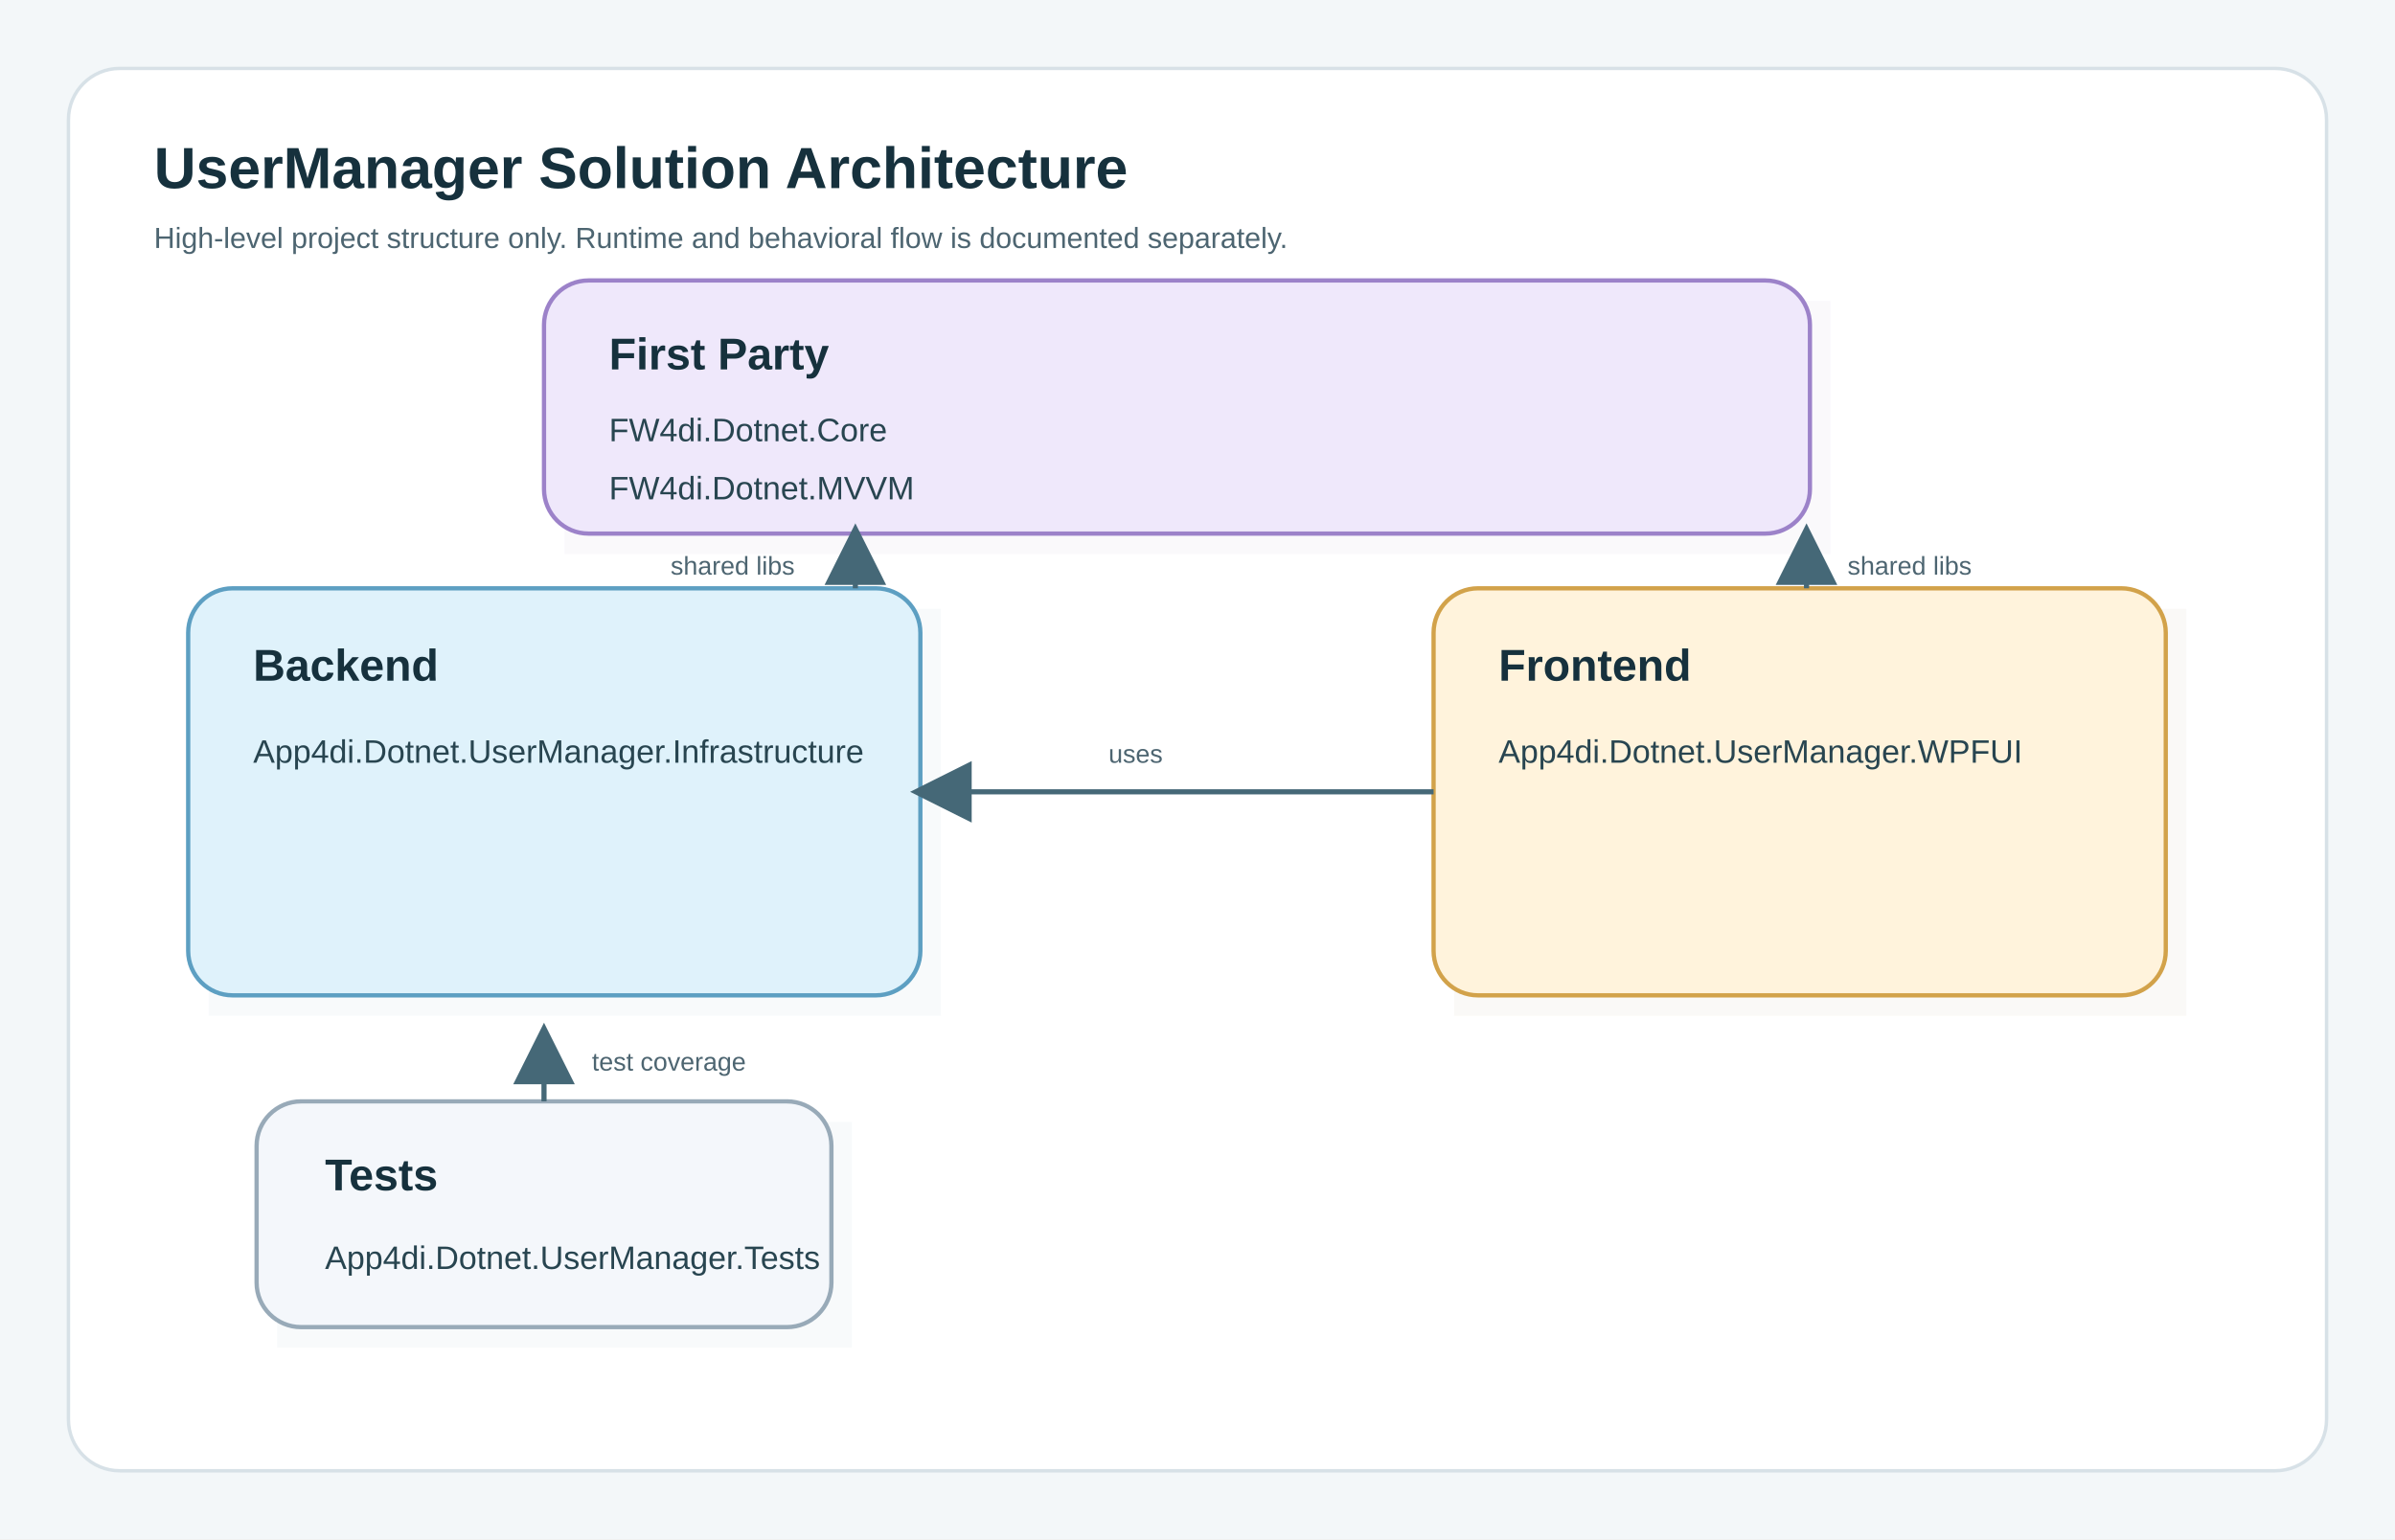
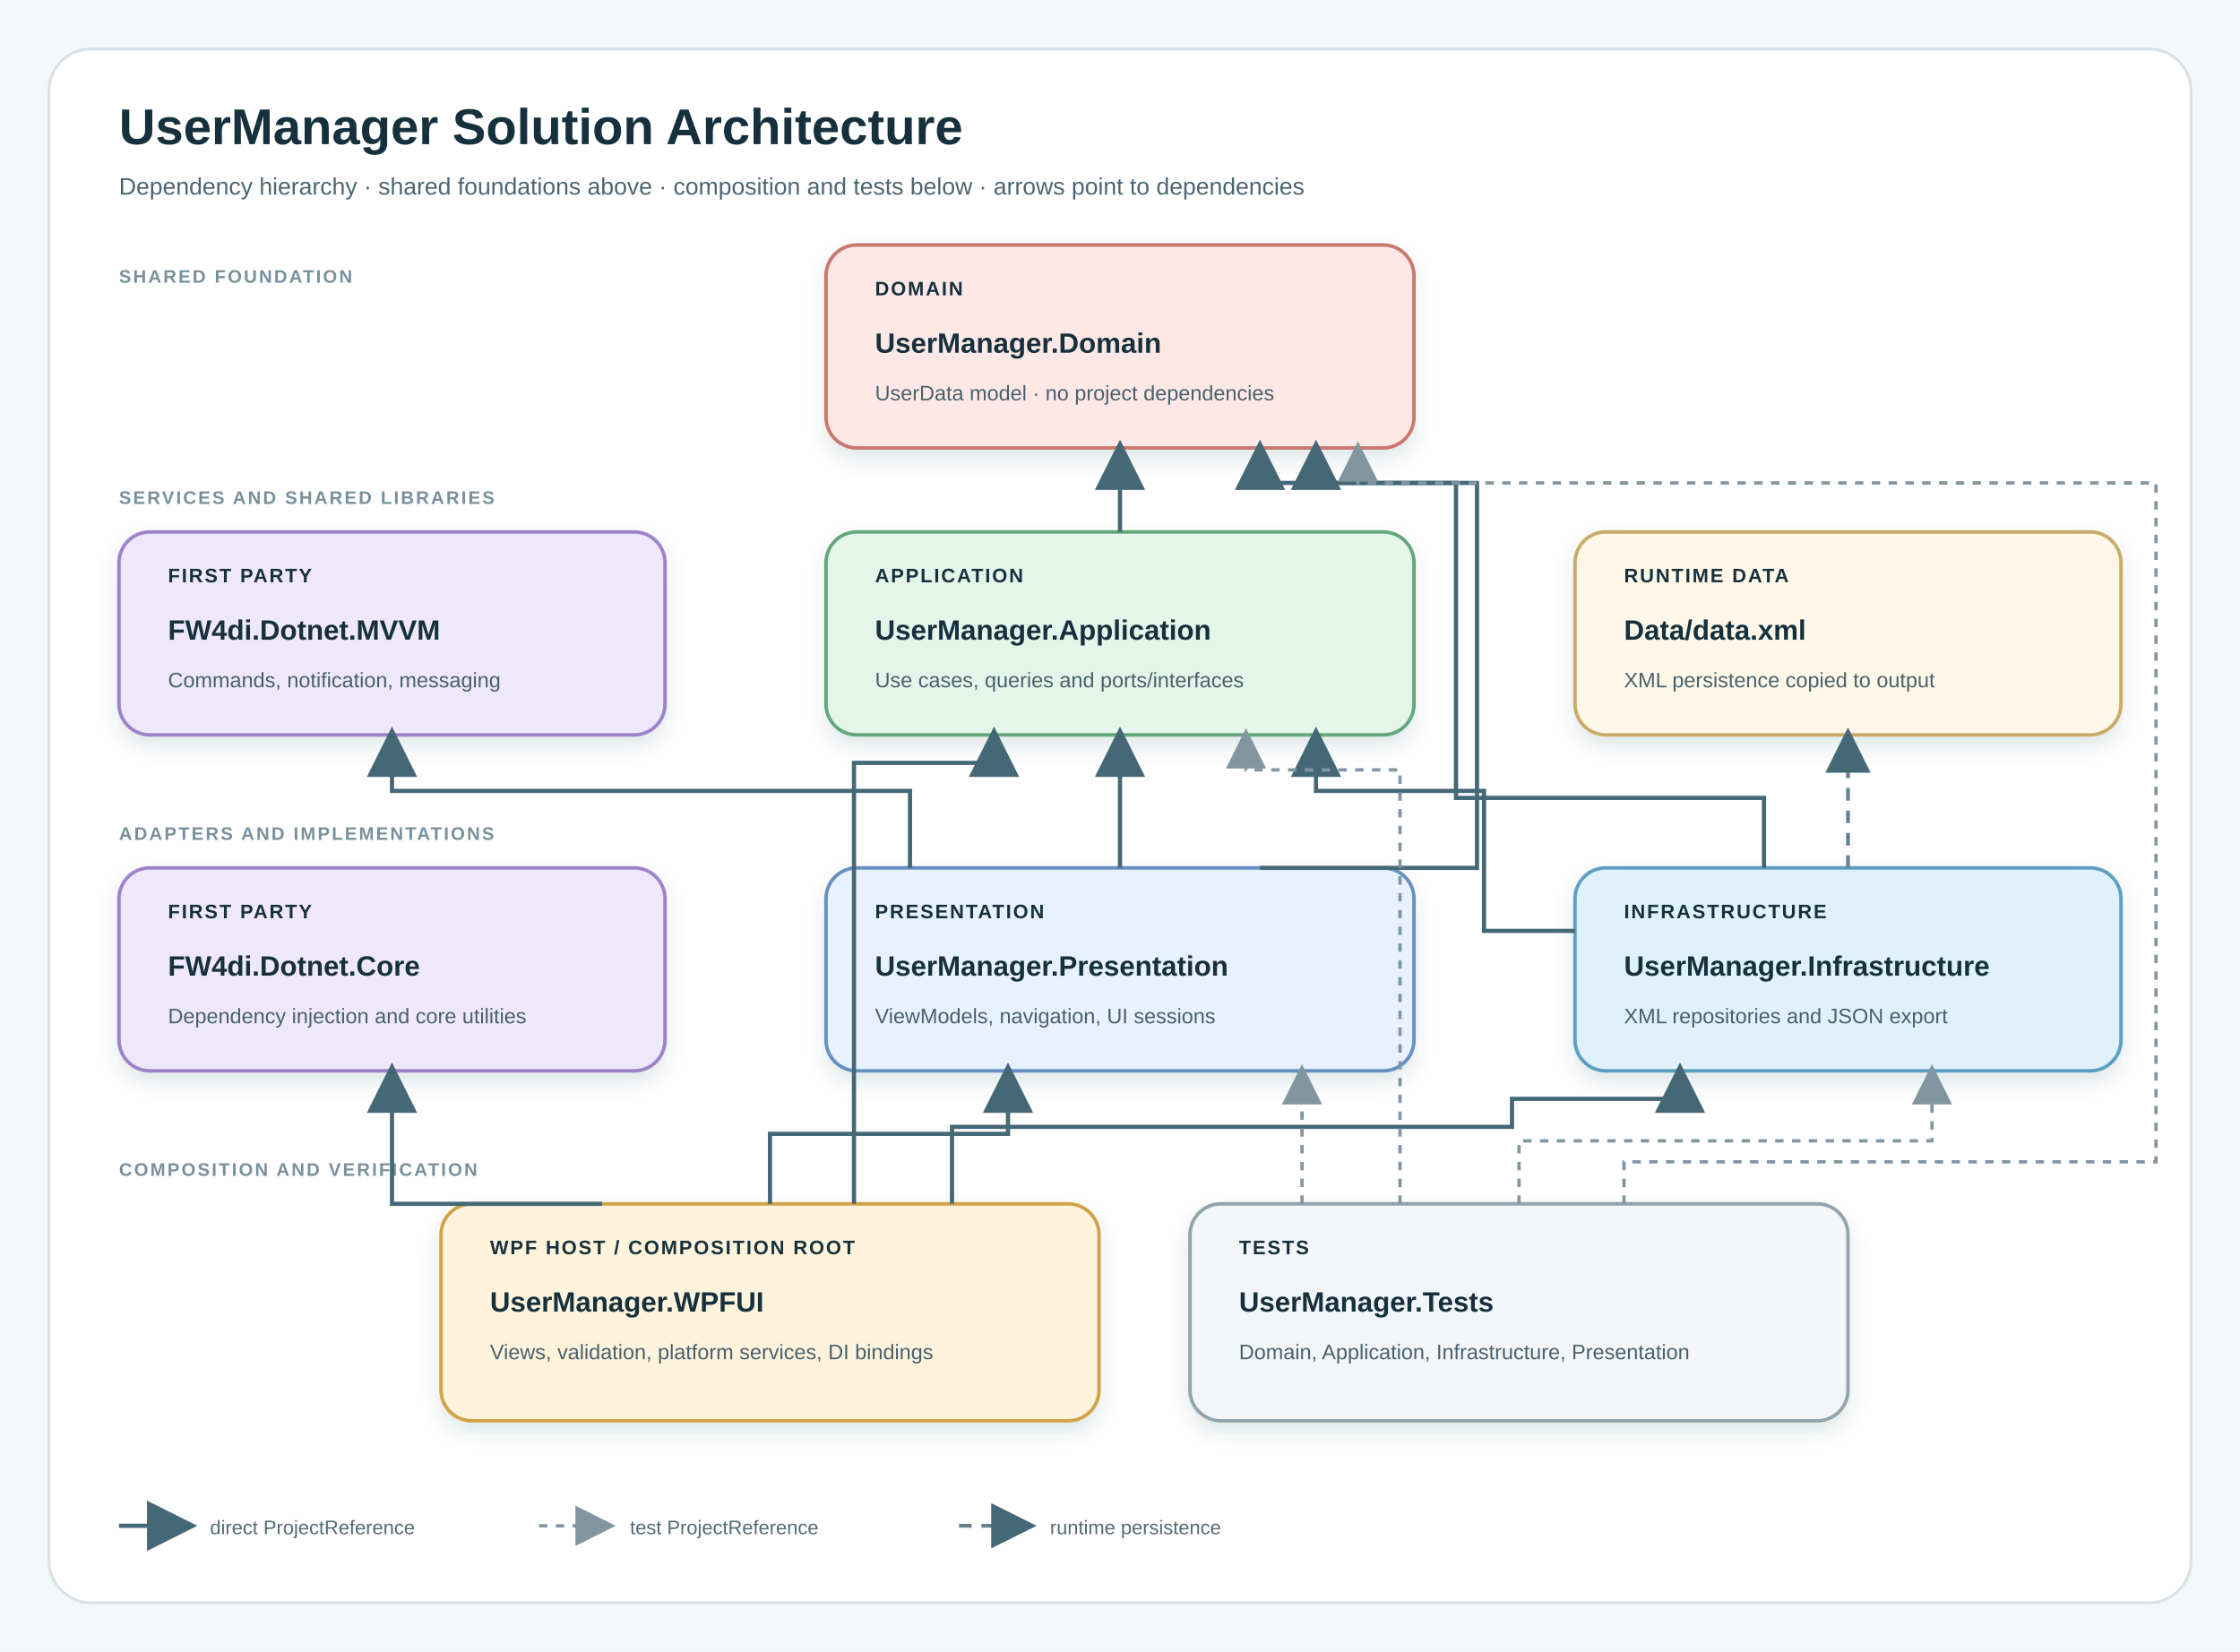
- <svg xmlns="http://www.w3.org/2000/svg" width="1400" height="900" viewBox="0 0 1400 900" role="img" aria-labelledby="title desc">
+ <svg xmlns="http://www.w3.org/2000/svg" width="1600" height="1180" viewBox="0 0 1600 1180" role="img" aria-labelledby="title desc">
  <defs>
    <style>
      text { font-family: 'Segoe UI', Tahoma, Arial, sans-serif; fill: #16313d; }
-       .title { font-size: 34px; font-weight: 700; }
+       .title { font-size: 36px; font-weight: 700; }
      .subtitle { font-size: 17px; fill: #4d6571; }
-       .group-title { font-size: 26px; font-weight: 700; }
-       .item { font-size: 19px; fill: #284550; }
-       .card { stroke-width: 2.5; rx: 26; ry: 26; }
-       .shadow { opacity: 0.14; }
-       .edge { stroke: #456877; stroke-width: 3; fill: none; }
-       .edge-label { font-size: 15px; fill: #4d6571; }
+       .rank { font-size: 13px; font-weight: 700; letter-spacing: 1.4px; fill: #78909b; }
+       .layer { font-size: 14px; font-weight: 700; letter-spacing: 1.2px; }
+       .project { font-size: 20px; font-weight: 650; }
+       .detail { font-size: 15px; fill: #49616d; }
+       .card { stroke-width: 2.5; }
+       .edge { stroke: #456877; stroke-width: 3; fill: none; marker-end: url(#arrow); }
+       .runtime-edge { stroke: #66818d; stroke-width: 2.7; stroke-dasharray: 9 7; fill: none; marker-end: url(#arrow); }
+       .test-edge { stroke: #8296a0; stroke-width: 2.4; stroke-dasharray: 6 6; fill: none; marker-end: url(#test-arrow); }
+       .legend { font-size: 14px; fill: #526b77; }
    </style>
+     <filter id="shadow" x="-15%" y="-15%" width="140%" height="145%">
+       <feDropShadow dx="0" dy="7" stdDeviation="7" flood-color="#244653" flood-opacity="0.13" />
+     </filter>
    <marker id="arrow" markerWidth="12" markerHeight="12" refX="10" refY="6" orient="auto">
      <path d="M0,0 L12,6 L0,12 z" fill="#456877" />
    </marker>
+     <marker id="test-arrow" markerWidth="12" markerHeight="12" refX="10" refY="6" orient="auto">
+       <path d="M0,0 L12,6 L0,12 z" fill="#8296a0" />
+     </marker>
  </defs>
-   <rect width="1400" height="900" fill="#f3f7f9" />
-   <rect x="40" y="40" width="1320" height="820" fill="#ffffff" stroke="#d7e1e7" stroke-width="2" rx="30" ry="30" />
-   <text x="90" y="110" class="title">UserManager Solution Architecture</text>
-   <text x="90" y="145" class="subtitle">High-level project structure only. Runtime and behavioral flow is documented separately.</text>
-   <rect x="330" y="176" width="740" height="148" class="shadow" fill="#d7d0e5" />
-   <rect x="318" y="164" width="740" height="148" class="card" fill="#efe8fb" stroke="#9c82c9" />
-   <text x="356" y="216" class="group-title">First Party</text>
-   <text x="356" y="258" class="item">FW4di.Dotnet.Core</text>
-   <text x="356" y="292" class="item">FW4di.Dotnet.MVVM</text>
-   <rect x="122" y="356" width="428" height="238" class="shadow" fill="#c9dbe5" />
-   <rect x="110" y="344" width="428" height="238" class="card" fill="#dff2fb" stroke="#5d9fc2" />
-   <text x="148" y="398" class="group-title">Backend</text>
-   <text x="148" y="446" class="item">App4di.Dotnet.UserManager.Infrastructure</text>
-   <rect x="850" y="356" width="428" height="238" class="shadow" fill="#ddd6c2" />
-   <rect x="838" y="344" width="428" height="238" class="card" fill="#fff3dc" stroke="#d2a24a" />
-   <text x="876" y="398" class="group-title">Frontend</text>
-   <text x="876" y="446" class="item">App4di.Dotnet.UserManager.WPFUI</text>
-   <rect x="162" y="656" width="336" height="132" class="shadow" fill="#cddae0" />
-   <rect x="150" y="644" width="336" height="132" class="card" fill="#f4f7fb" stroke="#98aab8" />
-   <text x="190" y="696" class="group-title">Tests</text>
-   <text x="190" y="742" class="item">App4di.Dotnet.UserManager.Tests</text>
-   <path d="M318 644 L318 604" class="edge" marker-end="url(#arrow)" />
-   <text x="346" y="626" class="edge-label">test coverage</text>
-   <path d="M838 463 L538 463" class="edge" marker-end="url(#arrow)" />
-   <text x="648" y="446" class="edge-label">uses</text>
-   <path d="M500 344 L500 312" class="edge" marker-end="url(#arrow)" />
-   <text x="392" y="336" class="edge-label">shared libs</text>
-   <path d="M1056 344 L1056 312" class="edge" marker-end="url(#arrow)" />
-   <text x="1080" y="336" class="edge-label">shared libs</text>
+   <rect width="1600" height="1180" fill="#f3f7f9" />
+   <rect x="35" y="35" width="1530" height="1110" fill="#ffffff" stroke="#d7e1e7" stroke-width="2" rx="30" />
+   <text x="85" y="103" class="title">UserManager Solution Architecture</text>
+   <text x="85" y="139" class="subtitle">Dependency hierarchy · shared foundations above · composition and tests below · arrows point to dependencies</text>
+   <text x="85" y="202" class="rank">SHARED FOUNDATION</text>
+   <g filter="url(#shadow)">
+     <rect x="590" y="175" width="420" height="145" rx="22" class="card" fill="#fde8e6" stroke="#c97870" />
+   </g>
+   <text x="625" y="211" class="layer" fill="#a5544c">DOMAIN</text>
+   <text x="625" y="252" class="project">UserManager.Domain</text>
+   <text x="625" y="286" class="detail">UserData model · no project dependencies</text>
+   <text x="85" y="360" class="rank">SERVICES AND SHARED LIBRARIES</text>
+   <g filter="url(#shadow)">
+     <rect x="85" y="380" width="390" height="145" rx="22" class="card" fill="#efe8fb" stroke="#9c82c9" />
+   </g>
+   <text x="120" y="416" class="layer" fill="#785ca9">FIRST PARTY</text>
+   <text x="120" y="457" class="project">FW4di.Dotnet.MVVM</text>
+   <text x="120" y="491" class="detail">Commands, notification, messaging</text>
+   <g filter="url(#shadow)">
+     <rect x="590" y="380" width="420" height="145" rx="22" class="card" fill="#e4f6ea" stroke="#63a77a" />
+   </g>
+   <text x="625" y="416" class="layer" fill="#438359">APPLICATION</text>
+   <text x="625" y="457" class="project">UserManager.Application</text>
+   <text x="625" y="491" class="detail">Use cases, queries and ports/interfaces</text>
+   <g filter="url(#shadow)">
+     <rect x="1125" y="380" width="390" height="145" rx="22" class="card" fill="#fff8e9" stroke="#caaa67" />
+   </g>
+   <text x="1160" y="416" class="layer" fill="#98752e">RUNTIME DATA</text>
+   <text x="1160" y="457" class="project">Data/data.xml</text>
+   <text x="1160" y="491" class="detail">XML persistence copied to output</text>
+   <text x="85" y="600" class="rank">ADAPTERS AND IMPLEMENTATIONS</text>
+   <g filter="url(#shadow)">
+     <rect x="85" y="620" width="390" height="145" rx="22" class="card" fill="#efe8fb" stroke="#9c82c9" />
+   </g>
+   <text x="120" y="656" class="layer" fill="#785ca9">FIRST PARTY</text>
+   <text x="120" y="697" class="project">FW4di.Dotnet.Core</text>
+   <text x="120" y="731" class="detail">Dependency injection and core utilities</text>
+   <g filter="url(#shadow)">
+     <rect x="590" y="620" width="420" height="145" rx="22" class="card" fill="#e8f1ff" stroke="#668fc4" />
+   </g>
+   <text x="625" y="656" class="layer" fill="#436d9e">PRESENTATION</text>
+   <text x="625" y="697" class="project">UserManager.Presentation</text>
+   <text x="625" y="731" class="detail">ViewModels, navigation, UI sessions</text>
+   <g filter="url(#shadow)">
+     <rect x="1125" y="620" width="390" height="145" rx="22" class="card" fill="#dff2fb" stroke="#5d9fc2" />
+   </g>
+   <text x="1160" y="656" class="layer" fill="#397fa4">INFRASTRUCTURE</text>
+   <text x="1160" y="697" class="project">UserManager.Infrastructure</text>
+   <text x="1160" y="731" class="detail">XML repositories and JSON export</text>
+   <text x="85" y="840" class="rank">COMPOSITION AND VERIFICATION</text>
+   <g filter="url(#shadow)">
+     <rect x="315" y="860" width="470" height="155" rx="22" class="card" fill="#fff3dc" stroke="#d2a24a" />
+   </g>
+   <text x="350" y="896" class="layer" fill="#9b6d19">WPF HOST / COMPOSITION ROOT</text>
+   <text x="350" y="937" class="project">UserManager.WPFUI</text>
+   <text x="350" y="971" class="detail">Views, validation, platform services, DI bindings</text>
+   <g filter="url(#shadow)">
+     <rect x="850" y="860" width="470" height="155" rx="22" class="card" fill="#f3f6f8" stroke="#91a5af" />
+   </g>
+   <text x="885" y="896" class="layer" fill="#647b86">TESTS</text>
+   <text x="885" y="937" class="project">UserManager.Tests</text>
+   <text x="885" y="971" class="detail">Domain, Application, Infrastructure, Presentation</text>
+   <path d="M800 380 L800 320" class="edge" />
+   <path d="M800 620 L800 525" class="edge" />
+   <path d="M650 620 L650 565 L280 565 L280 525" class="edge" />
+   <path d="M900 620 L1055 620 L1055 345 L900 345 L900 320" class="edge" />
+   <path d="M1125 665 L1060 665 L1060 565 L940 565 L940 525" class="edge" />
+   <path d="M1260 620 L1260 570 L1040 570 L1040 345 L940 345 L940 320" class="edge" />
+   <path d="M1320 620 L1320 525" class="runtime-edge" />
+   <path d="M430 860 L280 860 L280 765" class="edge" />
+   <path d="M550 860 L550 810 L720 810 L720 765" class="edge" />
+   <path d="M680 860 L680 805 L1080 805 L1080 785 L1200 785 L1200 765" class="edge" />
+   <path d="M610 860 L610 545 L710 545 L710 525" class="edge" />
+   <path d="M930 860 L930 765" class="test-edge" />
+   <path d="M1085 860 L1085 815 L1380 815 L1380 765" class="test-edge" />
+   <path d="M1000 860 L1000 550 L890 550 L890 525" class="test-edge" />
+   <path d="M1160 860 L1160 830 L1540 830 L1540 345 L970 345 L970 320" class="test-edge" />
+   <line x1="85" y1="1090" x2="135" y2="1090" class="edge" />
+   <text x="150" y="1096" class="legend">direct ProjectReference</text>
+   <line x1="385" y1="1090" x2="435" y2="1090" class="test-edge" />
+   <text x="450" y="1096" class="legend">test ProjectReference</text>
+   <line x1="685" y1="1090" x2="735" y2="1090" class="runtime-edge" />
+   <text x="750" y="1096" class="legend">runtime persistence</text>
</svg>
